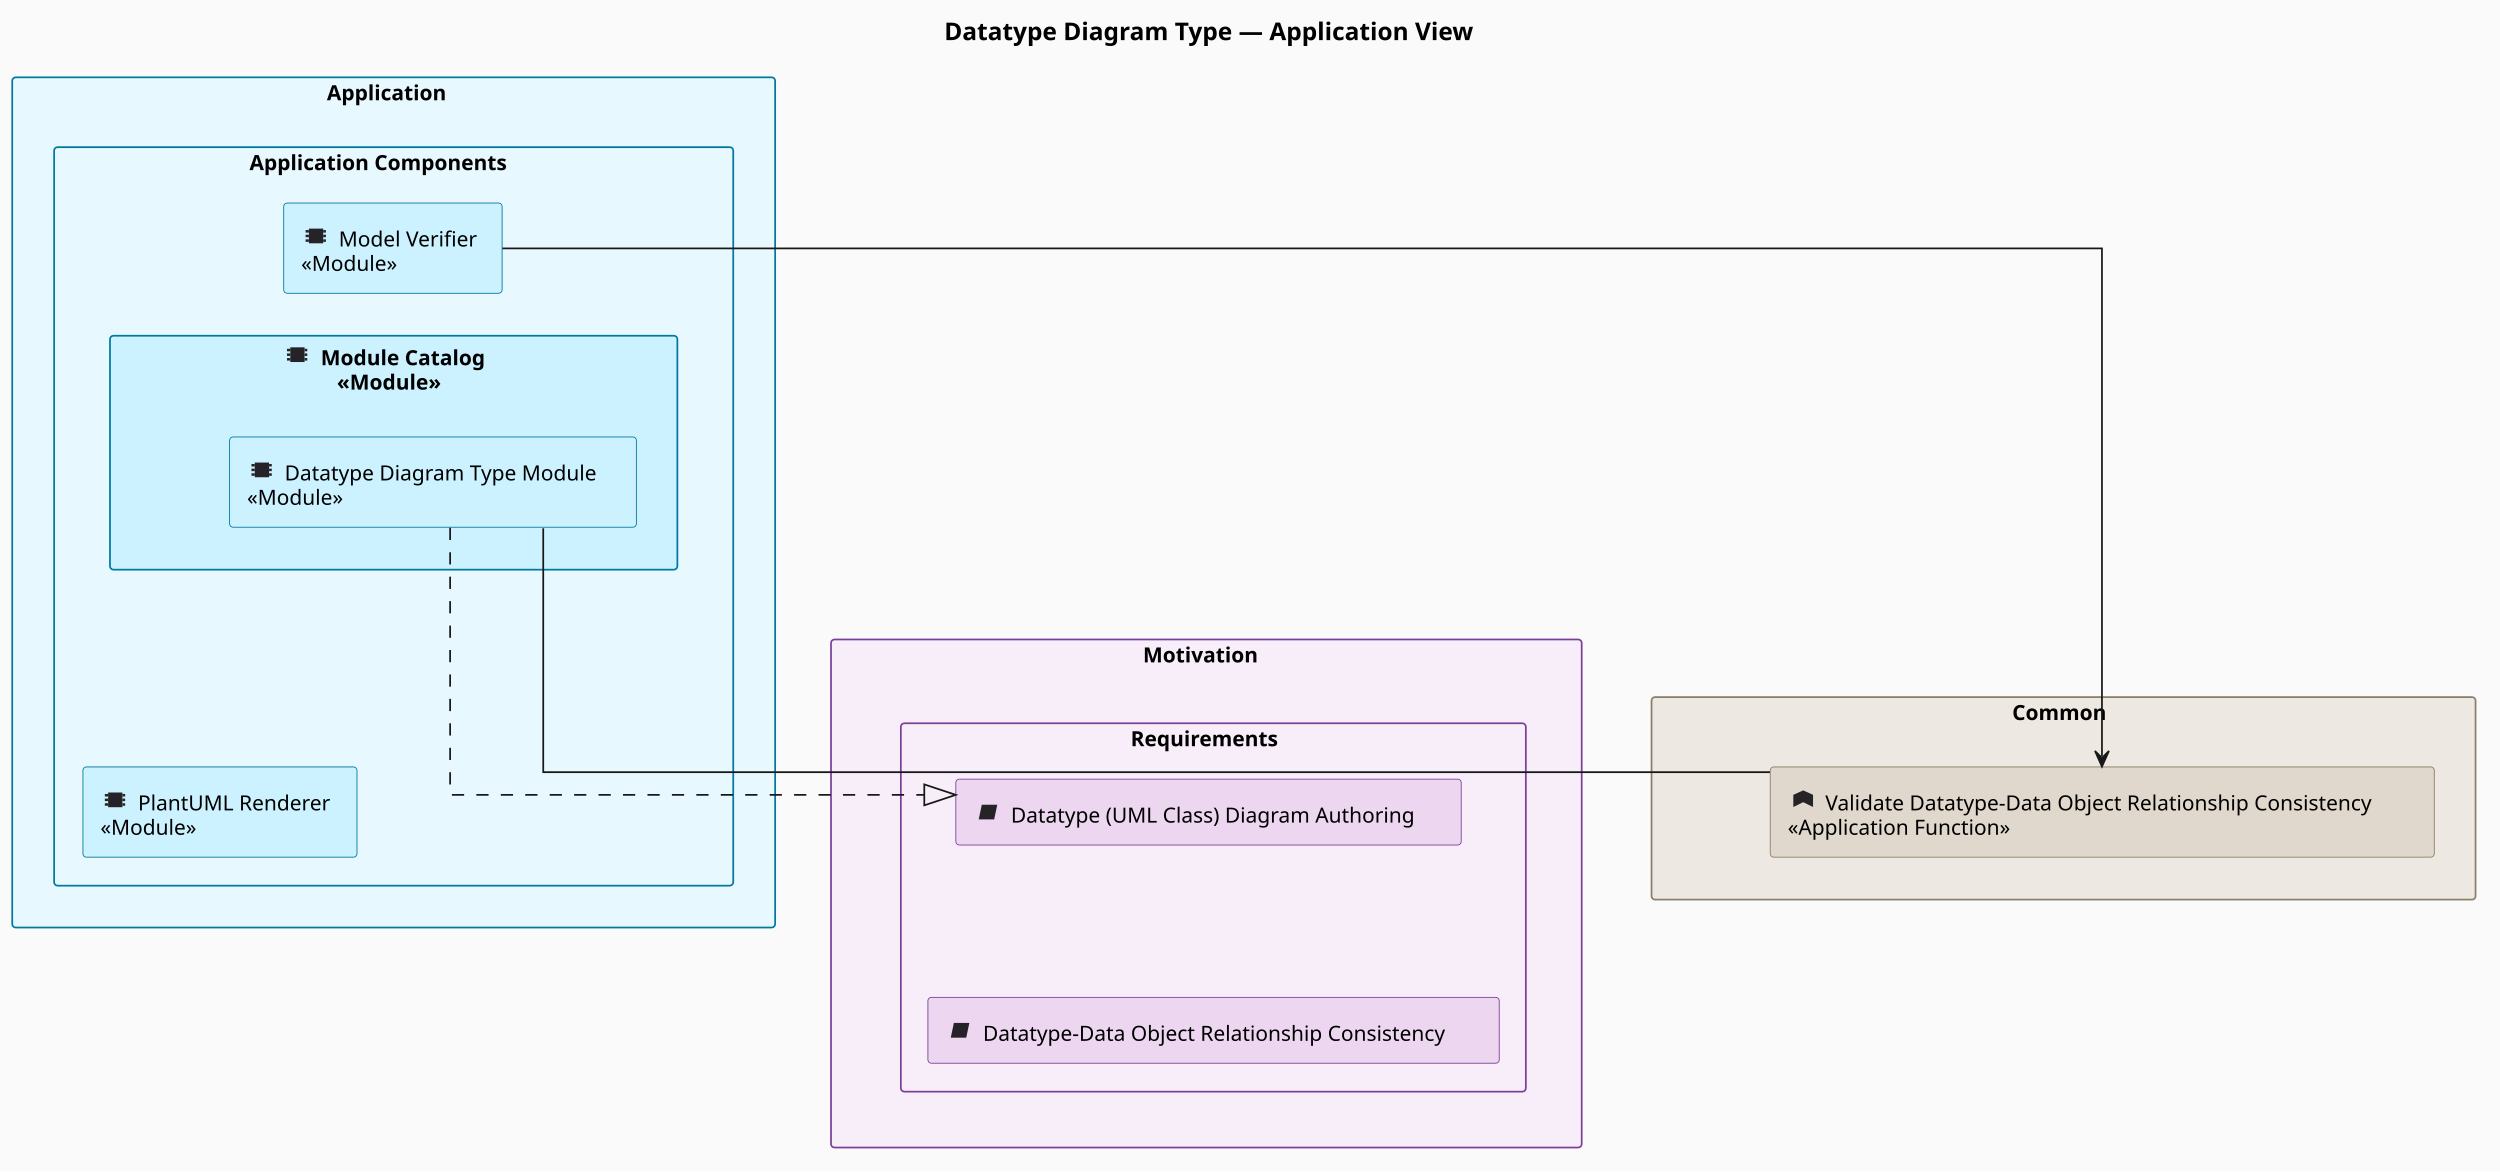
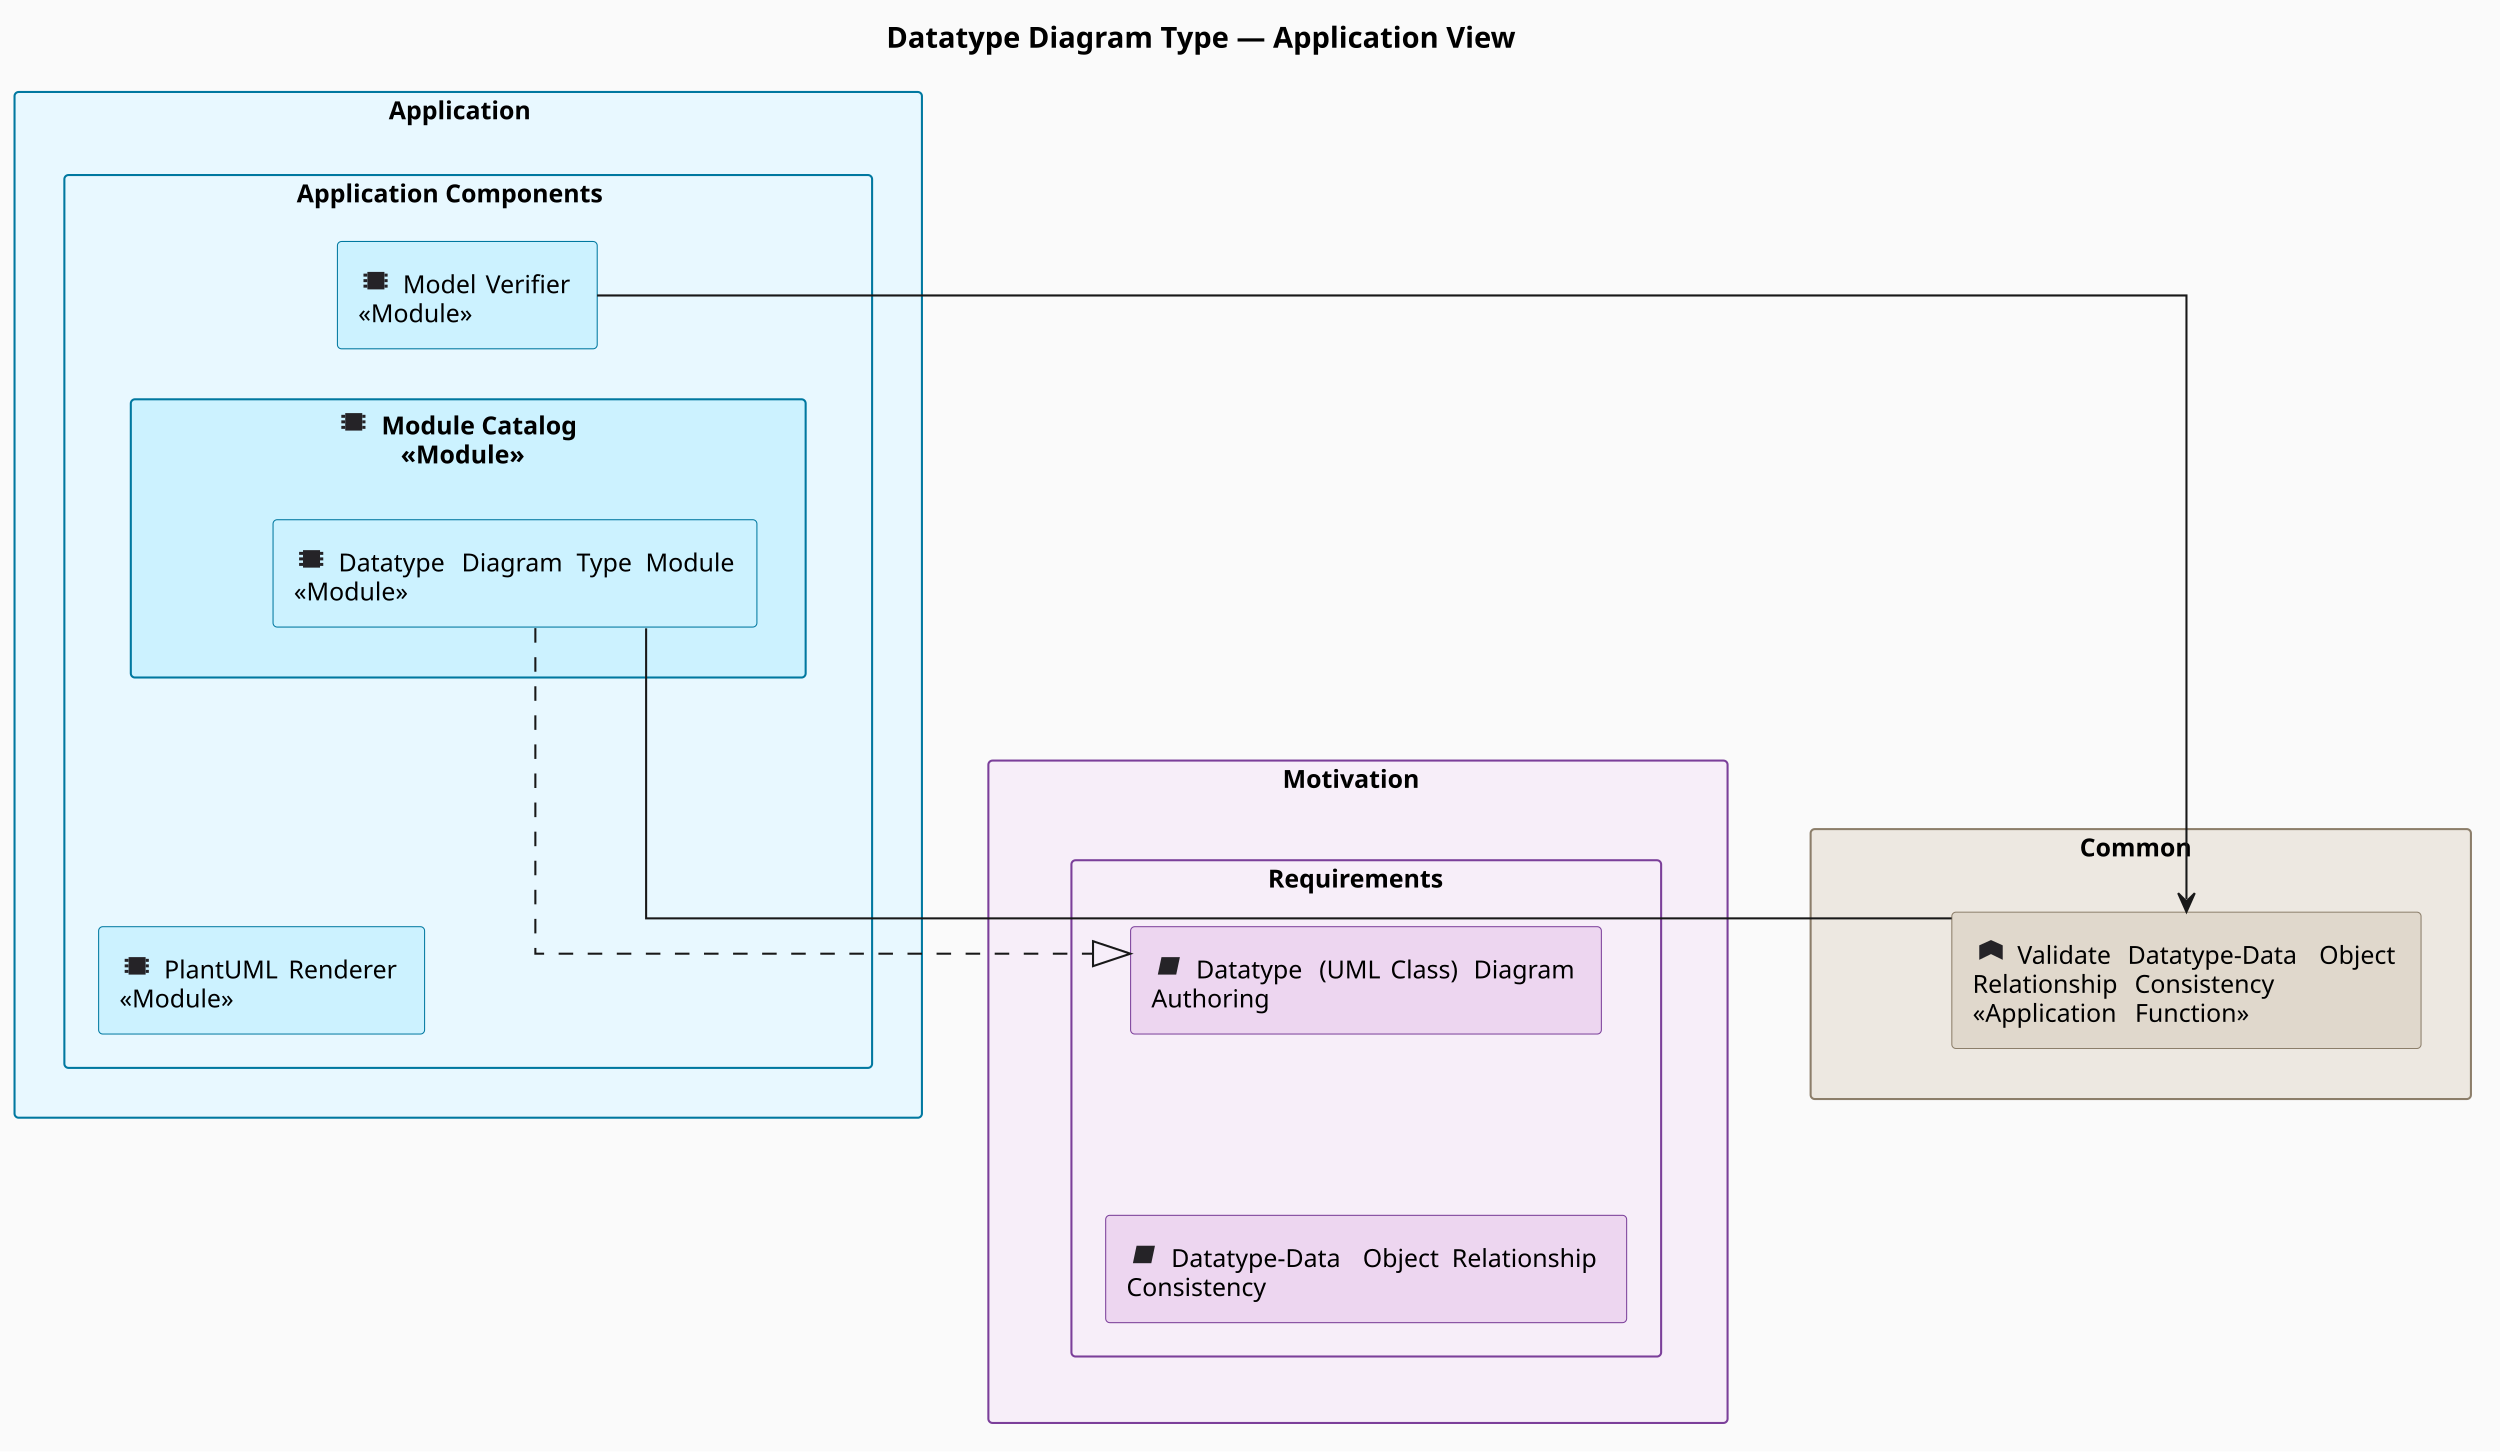
- <svg xmlns="http://www.w3.org/2000/svg" contentStyleType="text/css" data-diagram-type="DESCRIPTION" height="671px" preserveAspectRatio="none" style="width:1432px;height:671px;background:#FAFAFA;" version="1.1" viewBox="0 0 1432 671" width="1432px" zoomAndPan="magnify">
+ <svg xmlns="http://www.w3.org/2000/svg" contentStyleType="text/css" data-diagram-type="DESCRIPTION" height="699px" preserveAspectRatio="none" style="width:1204px;height:699px;background:#FAFAFA;" version="1.1" viewBox="0 0 1204 699" width="1204px" zoomAndPan="magnify">
  <defs />
  <g>
-     <rect fill="#FAFAFA" height="671" style="stroke:none;stroke-width:1;" width="1432" x="0" y="0" />
-     <g class="title" data-source-line="93">
-       <text fill="#000000" font-family="sans-serif" font-size="14" font-weight="700" lengthAdjust="spacing" textLength="343.294" x="540.853" y="22.995">Datatype Diagram Type — Application View</text>
+     <rect fill="#FAFAFA" height="699" style="stroke:none;stroke-width:1;" width="1204" x="0" y="0" />
+     <g class="title" data-source-line="95">
+       <text fill="#000000" font-family="sans-serif" font-size="14" font-weight="700" lengthAdjust="spacing" textLength="343.294" x="426.853" y="22.995">Datatype Diagram Type — Application View</text>
    </g>
-     <g class="cluster" data-qualified-name="DOM_motivation" data-source-line="95" id="ent0002">
-       <rect fill="#F7EEF9" height="291" rx="2" ry="2" style="stroke:#7B3F9A;stroke-width:1;" width="430" x="476" y="366.297" />
-       <text fill="#000000" font-family="sans-serif" font-size="12" font-weight="700" lengthAdjust="spacing" textLength="72.592" x="654.704" y="379.435">Motivation</text>
+     <g class="cluster" data-qualified-name="DOM_motivation" data-source-line="97" id="ent0002">
+       <rect fill="#F7EEF9" height="319" rx="2" ry="2" style="stroke:#7B3F9A;stroke-width:1;" width="356" x="476" y="366.297" />
+       <text fill="#000000" font-family="sans-serif" font-size="12" font-weight="700" lengthAdjust="spacing" textLength="72.592" x="617.704" y="379.435">Motivation</text>
    </g>
-     <g class="cluster" data-qualified-name="DOM_motivation.GRPT_motivation_1" data-source-line="96" id="ent0003">
-       <rect fill="#F7EEF9" height="211" rx="2" ry="2" style="stroke:#7B3F9A;stroke-width:1;" width="358" x="516" y="414.297" />
-       <text fill="#000000" font-family="sans-serif" font-size="12" font-weight="700" lengthAdjust="spacing" textLength="94.746" x="647.627" y="427.435">Requirements</text>
+     <g class="cluster" data-qualified-name="DOM_motivation.GRPT_motivation_1" data-source-line="98" id="ent0003">
+       <rect fill="#F7EEF9" height="239" rx="2" ry="2" style="stroke:#7B3F9A;stroke-width:1;" width="284" x="516" y="414.297" />
+       <text fill="#000000" font-family="sans-serif" font-size="12" font-weight="700" lengthAdjust="spacing" textLength="94.746" x="610.627" y="427.435">Requirements</text>
    </g>
-     <g class="cluster" data-qualified-name="DOM_common" data-source-line="104" id="ent0007">
-       <rect fill="#EDE8E1" height="116" rx="2" ry="2" style="stroke:#8C7E6A;stroke-width:1;" width="472" x="946" y="399.297" />
-       <text fill="#000000" font-family="sans-serif" font-size="12" font-weight="700" lengthAdjust="spacing" textLength="58.846" x="1152.577" y="412.435">Common</text>
+     <g class="cluster" data-qualified-name="DOM_common" data-source-line="106" id="ent0007">
+       <rect fill="#EDE8E1" height="130" rx="2" ry="2" style="stroke:#8C7E6A;stroke-width:1;" width="318" x="872" y="399.297" />
+       <text fill="#000000" font-family="sans-serif" font-size="12" font-weight="700" lengthAdjust="spacing" textLength="58.846" x="1001.577" y="412.435">Common</text>
    </g>
-     <g class="cluster" data-qualified-name="DOM_application" data-source-line="110" id="ent0010">
-       <rect fill="#E8F8FF" height="487" rx="2" ry="2" style="stroke:#0078A0;stroke-width:1;" width="437" x="7" y="44.297" />
+     <g class="cluster" data-qualified-name="DOM_application" data-source-line="112" id="ent0010">
+       <rect fill="#E8F8FF" height="494" rx="2" ry="2" style="stroke:#0078A0;stroke-width:1;" width="437" x="7" y="44.297" />
      <text fill="#000000" font-family="sans-serif" font-size="12" font-weight="700" lengthAdjust="spacing" textLength="76.541" x="187.23" y="57.435">Application</text>
    </g>
-     <g class="cluster" data-qualified-name="DOM_application.GRPT_application_1" data-source-line="111" id="ent0011">
-       <rect fill="#E8F8FF" height="423" rx="2" ry="2" style="stroke:#0078A0;stroke-width:1;" width="389" x="31" y="84.297" />
+     <g class="cluster" data-qualified-name="DOM_application.GRPT_application_1" data-source-line="113" id="ent0011">
+       <rect fill="#E8F8FF" height="430" rx="2" ry="2" style="stroke:#0078A0;stroke-width:1;" width="389" x="31" y="84.297" />
      <text fill="#000000" font-family="sans-serif" font-size="12" font-weight="700" lengthAdjust="spacing" textLength="165.211" x="142.894" y="97.436">Application Components</text>
    </g>
-     <g class="cluster" data-qualified-name="DOM_application.GRPT_application_1.APP_yNhgdh" data-source-line="113" id="ent0013">
+     <g class="cluster" data-qualified-name="DOM_application.GRPT_application_1.APP_yNhgdh" data-source-line="115" id="ent0013">
      <rect fill="#CCF2FF" height="134" rx="2" ry="2" style="stroke:#0078A0;stroke-width:1;" width="325" x="63" y="192.297" />
      <path d="M166.264,198.949 L174.46,198.949 L174.46,207.368 L166.264,207.368" fill="#252327" style="stroke:none;stroke-width:1;" />
      <path d="M164.381,199.78 L166.264,199.78 L166.264,201.22 L164.381,201.22" fill="#252327" />
      <path d="M164.381,202.438 L166.264,202.438 L166.264,203.878 L164.381,203.878" fill="#252327" />
      <path d="M164.381,205.097 L166.264,205.097 L166.264,206.537 L164.381,206.537" fill="#252327" />
      <path d="M174.46,199.78 L176.011,199.78 L176.011,201.22 L174.46,201.22" fill="#252327" />
      <path d="M174.46,202.438 L176.011,202.438 L176.011,203.878 L174.46,203.878" fill="#252327" />
      <path d="M174.46,205.097 L176.011,205.097 L176.011,206.537 L174.46,206.537" fill="#252327" />
      <text fill="#000000" font-family="sans-serif" font-size="12" font-weight="700" lengthAdjust="spacing" textLength="105.434" x="183.734" y="209.19">Module Catalog</text>
      <text fill="#000000" font-family="sans-serif" font-size="12" font-weight="700" lengthAdjust="spacing" textLength="65.074" x="192.963" y="223.159">«Module»</text>
    </g>
-     <g class="entity" data-qualified-name="DOM_motivation.GRPT_motivation_1.REQ_TbcGSB" data-source-line="97" id="ent0004">
-       <rect fill="#EDD6F0" height="37.723" rx="2" ry="2" style="stroke:#7B3F9A;stroke-width:0.5;" width="289.489" x="547.5" y="446.297" />
-       <path d="M562.374,460.949 L571.235,460.949 L569.463,469.368 L560.601,469.368" fill="#252327" style="stroke:none;stroke-width:0.5;" />
-       <text fill="#000000" font-family="sans-serif" font-size="12" lengthAdjust="spacing" textLength="247.951" x="579.038" y="471.19">Datatype (UML Class) Diagram Authoring</text>
+     <g class="entity" data-qualified-name="DOM_motivation.GRPT_motivation_1.REQ_TbcGSB" data-source-line="99" id="ent0004">
+       <rect fill="#EDD6F0" height="51.692" rx="2" ry="2" style="stroke:#7B3F9A;stroke-width:0.5;" width="226.717" x="544.5" y="446.297" />
+       <path d="M559.374,460.949 L568.235,460.949 L566.463,469.368 L557.601,469.368" fill="#252327" style="stroke:none;stroke-width:0.5;" />
+       <text fill="#000000" font-family="sans-serif" font-size="12" lengthAdjust="spacing" textLength="3.814" x="572.223" y="471.19"> </text>
+       <text fill="#000000" font-family="sans-serif" font-size="12" lengthAdjust="spacing" textLength="55.459" x="576.038" y="471.19">Datatype</text>
+       <text fill="#000000" font-family="sans-serif" font-size="12" lengthAdjust="spacing" textLength="3.814" x="631.496" y="471.19"> </text>
+       <text fill="#000000" font-family="sans-serif" font-size="12" lengthAdjust="spacing" textLength="30.504" x="635.311" y="471.19">(UML</text>
+       <text fill="#000000" font-family="sans-serif" font-size="12" lengthAdjust="spacing" textLength="3.814" x="665.815" y="471.19"> </text>
+       <text fill="#000000" font-family="sans-serif" font-size="12" lengthAdjust="spacing" textLength="36.252" x="669.629" y="471.19">Class)</text>
+       <text fill="#000000" font-family="sans-serif" font-size="12" lengthAdjust="spacing" textLength="3.814" x="705.881" y="471.19"> </text>
+       <text fill="#000000" font-family="sans-serif" font-size="12" lengthAdjust="spacing" textLength="51.522" x="709.696" y="471.19">Diagram</text>
+       <text fill="#000000" font-family="sans-serif" font-size="12" lengthAdjust="spacing" textLength="58.957" x="554.5" y="485.159">Authoring</text>
    </g>
-     <g class="entity" data-qualified-name="DOM_motivation.GRPT_motivation_1.REQ_sbkuwf" data-source-line="98" id="ent0005">
-       <rect fill="#EDD6F0" height="37.723" rx="2" ry="2" style="stroke:#7B3F9A;stroke-width:0.5;" width="327.264" x="531.5" y="571.297" />
-       <path d="M546.374,585.949 L555.235,585.949 L553.463,594.368 L544.601,594.368" fill="#252327" style="stroke:none;stroke-width:0.5;" />
-       <text fill="#000000" font-family="sans-serif" font-size="12" lengthAdjust="spacing" textLength="285.727" x="563.038" y="596.19">Datatype-Data Object Relationship Consistency</text>
+     <g class="entity" data-qualified-name="DOM_motivation.GRPT_motivation_1.REQ_sbkuwf" data-source-line="100" id="ent0005">
+       <rect fill="#EDD6F0" height="51.692" rx="2" ry="2" style="stroke:#7B3F9A;stroke-width:0.5;" width="250.893" x="532.5" y="585.297" />
+       <path d="M547.374,599.949 L556.235,599.949 L554.463,608.368 L545.601,608.368" fill="#252327" style="stroke:none;stroke-width:0.5;" />
+       <text fill="#000000" font-family="sans-serif" font-size="12" lengthAdjust="spacing" textLength="3.814" x="560.223" y="610.19"> </text>
+       <text fill="#000000" font-family="sans-serif" font-size="12" lengthAdjust="spacing" textLength="88.441" x="564.038" y="610.19">Datatype-Data</text>
+       <text fill="#000000" font-family="sans-serif" font-size="12" lengthAdjust="spacing" textLength="3.814" x="652.479" y="610.19"> </text>
+       <text fill="#000000" font-family="sans-serif" font-size="12" lengthAdjust="spacing" textLength="39.082" x="656.293" y="610.19">Object</text>
+       <text fill="#000000" font-family="sans-serif" font-size="12" lengthAdjust="spacing" textLength="3.814" x="695.375" y="610.19"> </text>
+       <text fill="#000000" font-family="sans-serif" font-size="12" lengthAdjust="spacing" textLength="74.203" x="699.19" y="610.19">Relationship</text>
+       <text fill="#000000" font-family="sans-serif" font-size="12" lengthAdjust="spacing" textLength="72.557" x="542.5" y="624.159">Consistency</text>
    </g>
-     <g class="entity" data-qualified-name="DOM_common.FNC_halAQt" data-source-line="105" id="ent0008">
-       <rect fill="#E0D8CC" height="51.692" rx="2" ry="2" style="stroke:#8C7E6A;stroke-width:0.5;" width="380.368" x="1014" y="439.297" />
-       <path d="M1027.212,462.257 L1027.212,455.278 L1032.861,452.731 L1038.511,455.278 L1038.511,462.257 L1032.861,459.488" fill="#252327" style="stroke:none;stroke-width:0.5;" />
-       <text fill="#000000" font-family="sans-serif" font-size="12" lengthAdjust="spacing" textLength="338.83" x="1045.537" y="464.19">Validate Datatype-Data Object Relationship Consistency</text>
-       <text fill="#000000" font-family="sans-serif" font-size="12" lengthAdjust="spacing" textLength="137.244" x="1024" y="478.159">«Application Function»</text>
+     <g class="entity" data-qualified-name="DOM_common.FNC_halAQt" data-source-line="107" id="ent0008">
+       <rect fill="#E0D8CC" height="65.661" rx="2" ry="2" style="stroke:#8C7E6A;stroke-width:0.5;" width="225.979" x="940" y="439.297" />
+       <path d="M953.212,462.257 L953.212,455.278 L958.861,452.731 L964.511,455.278 L964.511,462.257 L958.861,459.488" fill="#252327" style="stroke:none;stroke-width:0.5;" />
+       <text fill="#000000" font-family="sans-serif" font-size="12" lengthAdjust="spacing" textLength="3.814" x="967.723" y="464.19"> </text>
+       <text fill="#000000" font-family="sans-serif" font-size="12" lengthAdjust="spacing" textLength="49.289" x="971.538" y="464.19">Validate</text>
+       <text fill="#000000" font-family="sans-serif" font-size="12" lengthAdjust="spacing" textLength="3.814" x="1020.827" y="464.19"> </text>
+       <text fill="#000000" font-family="sans-serif" font-size="12" lengthAdjust="spacing" textLength="88.441" x="1024.641" y="464.19">Datatype-Data</text>
+       <text fill="#000000" font-family="sans-serif" font-size="12" lengthAdjust="spacing" textLength="3.814" x="1113.082" y="464.19"> </text>
+       <text fill="#000000" font-family="sans-serif" font-size="12" lengthAdjust="spacing" textLength="39.082" x="1116.897" y="464.19">Object</text>
+       <text fill="#000000" font-family="sans-serif" font-size="12" lengthAdjust="spacing" textLength="74.203" x="950" y="478.159">Relationship</text>
+       <text fill="#000000" font-family="sans-serif" font-size="12" lengthAdjust="spacing" textLength="3.814" x="1024.203" y="478.159"> </text>
+       <text fill="#000000" font-family="sans-serif" font-size="12" lengthAdjust="spacing" textLength="72.557" x="1028.018" y="478.159">Consistency</text>
+       <text fill="#000000" font-family="sans-serif" font-size="12" lengthAdjust="spacing" textLength="74.391" x="950" y="492.127">«Application</text>
+       <text fill="#000000" font-family="sans-serif" font-size="12" lengthAdjust="spacing" textLength="3.814" x="1024.391" y="492.127"> </text>
+       <text fill="#000000" font-family="sans-serif" font-size="12" lengthAdjust="spacing" textLength="59.039" x="1028.205" y="492.127">Function»</text>
    </g>
-     <g class="entity" data-qualified-name="DOM_application.GRPT_application_1.APP_ca3vm7" data-source-line="112" id="ent0012">
+     <g class="entity" data-qualified-name="DOM_application.GRPT_application_1.APP_ca3vm7" data-source-line="114" id="ent0012">
      <rect fill="#CCF2FF" height="51.692" rx="2" ry="2" style="stroke:#0078A0;stroke-width:0.5;" width="125.116" x="162.5" y="116.297" />
      <path d="M176.931,130.949 L185.128,130.949 L185.128,139.368 L176.931,139.368" fill="#252327" style="stroke:none;stroke-width:0.5;" />
      <path d="M175.048,131.78 L176.931,131.78 L176.931,133.22 L175.048,133.22" fill="#252327" />
      <path d="M175.048,134.438 L176.931,134.438 L176.931,135.878 L175.048,135.878" fill="#252327" />
      <path d="M175.048,137.097 L176.931,137.097 L176.931,138.537 L175.048,138.537" fill="#252327" />
      <path d="M185.128,131.78 L186.679,131.78 L186.679,133.22 L185.128,133.22" fill="#252327" />
      <path d="M185.128,134.438 L186.679,134.438 L186.679,135.878 L185.128,135.878" fill="#252327" />
      <path d="M185.128,137.097 L186.679,137.097 L186.679,138.537 L185.128,138.537" fill="#252327" />
-       <text fill="#000000" font-family="sans-serif" font-size="12" lengthAdjust="spacing" textLength="83.578" x="194.037" y="141.19">Model Verifier</text>
+       <text fill="#000000" font-family="sans-serif" font-size="12" lengthAdjust="spacing" textLength="3.814" x="190.223" y="141.19"> </text>
+       <text fill="#000000" font-family="sans-serif" font-size="12" lengthAdjust="spacing" textLength="36.029" x="194.037" y="141.19">Model</text>
+       <text fill="#000000" font-family="sans-serif" font-size="12" lengthAdjust="spacing" textLength="3.814" x="230.067" y="141.19"> </text>
+       <text fill="#000000" font-family="sans-serif" font-size="12" lengthAdjust="spacing" textLength="43.734" x="233.881" y="141.19">Verifier</text>
      <text fill="#000000" font-family="sans-serif" font-size="12" lengthAdjust="spacing" textLength="58.318" x="172.5" y="155.159">«Module»</text>
    </g>
-     <g class="entity" data-qualified-name="DOM_application.GRPT_application_1.APP_yaxrWl" data-source-line="116" id="ent0015">
-       <rect fill="#CCF2FF" height="51.692" rx="2" ry="2" style="stroke:#0078A0;stroke-width:0.5;" width="156.985" x="47.5" y="439.297" />
-       <path d="M61.931,453.949 L70.128,453.949 L70.128,462.368 L61.931,462.368" fill="#252327" style="stroke:none;stroke-width:0.5;" />
-       <path d="M60.048,454.78 L61.931,454.78 L61.931,456.22 L60.048,456.22" fill="#252327" />
-       <path d="M60.048,457.438 L61.931,457.438 L61.931,458.878 L60.048,458.878" fill="#252327" />
-       <path d="M60.048,460.097 L61.931,460.097 L61.931,461.537 L60.048,461.537" fill="#252327" />
-       <path d="M70.128,454.78 L71.678,454.78 L71.678,456.22 L70.128,456.22" fill="#252327" />
-       <path d="M70.128,457.438 L71.678,457.438 L71.678,458.878 L70.128,458.878" fill="#252327" />
-       <path d="M70.128,460.097 L71.678,460.097 L71.678,461.537 L70.128,461.537" fill="#252327" />
-       <text fill="#000000" font-family="sans-serif" font-size="12" lengthAdjust="spacing" textLength="115.447" x="79.037" y="464.19">PlantUML Renderer</text>
-       <text fill="#000000" font-family="sans-serif" font-size="12" lengthAdjust="spacing" textLength="58.318" x="57.5" y="478.159">«Module»</text>
+     <g class="entity" data-qualified-name="DOM_application.GRPT_application_1.APP_yaxrWl" data-source-line="118" id="ent0015">
+       <rect fill="#CCF2FF" height="51.692" rx="2" ry="2" style="stroke:#0078A0;stroke-width:0.5;" width="156.985" x="47.5" y="446.297" />
+       <path d="M61.931,460.949 L70.128,460.949 L70.128,469.368 L61.931,469.368" fill="#252327" style="stroke:none;stroke-width:0.5;" />
+       <path d="M60.048,461.78 L61.931,461.78 L61.931,463.22 L60.048,463.22" fill="#252327" />
+       <path d="M60.048,464.438 L61.931,464.438 L61.931,465.878 L60.048,465.878" fill="#252327" />
+       <path d="M60.048,467.097 L61.931,467.097 L61.931,468.537 L60.048,468.537" fill="#252327" />
+       <path d="M70.128,461.78 L71.678,461.78 L71.678,463.22 L70.128,463.22" fill="#252327" />
+       <path d="M70.128,464.438 L71.678,464.438 L71.678,465.878 L70.128,465.878" fill="#252327" />
+       <path d="M70.128,467.097 L71.678,467.097 L71.678,468.537 L70.128,468.537" fill="#252327" />
+       <text fill="#000000" font-family="sans-serif" font-size="12" lengthAdjust="spacing" textLength="3.814" x="75.223" y="471.19"> </text>
+       <text fill="#000000" font-family="sans-serif" font-size="12" lengthAdjust="spacing" textLength="56.057" x="79.037" y="471.19">PlantUML</text>
+       <text fill="#000000" font-family="sans-serif" font-size="12" lengthAdjust="spacing" textLength="3.814" x="135.094" y="471.19"> </text>
+       <text fill="#000000" font-family="sans-serif" font-size="12" lengthAdjust="spacing" textLength="55.576" x="138.909" y="471.19">Renderer</text>
+       <text fill="#000000" font-family="sans-serif" font-size="12" lengthAdjust="spacing" textLength="58.318" x="57.5" y="485.159">«Module»</text>
    </g>
-     <g class="entity" data-qualified-name="DOM_application.GRPT_application_1.APP_yNhgdh.APP_n8Pikk" data-source-line="114" id="ent0014">
+     <g class="entity" data-qualified-name="DOM_application.GRPT_application_1.APP_yNhgdh.APP_n8Pikk" data-source-line="116" id="ent0014">
      <rect fill="#CCF2FF" height="51.692" rx="2" ry="2" style="stroke:#0078A0;stroke-width:0.5;" width="233.028" x="131.5" y="250.297" />
      <path d="M145.931,264.949 L154.128,264.949 L154.128,273.368 L145.931,273.368" fill="#252327" style="stroke:none;stroke-width:0.5;" />
      <path d="M144.048,265.78 L145.931,265.78 L145.931,267.22 L144.048,267.22" fill="#252327" />
      <path d="M144.048,268.438 L145.931,268.438 L145.931,269.878 L144.048,269.878" fill="#252327" />
      <path d="M144.048,271.097 L145.931,271.097 L145.931,272.537 L144.048,272.537" fill="#252327" />
      <path d="M154.128,265.78 L155.679,265.78 L155.679,267.22 L154.128,267.22" fill="#252327" />
      <path d="M154.128,268.438 L155.679,268.438 L155.679,269.878 L154.128,269.878" fill="#252327" />
      <path d="M154.128,271.097 L155.679,271.097 L155.679,272.537 L154.128,272.537" fill="#252327" />
-       <text fill="#000000" font-family="sans-serif" font-size="12" lengthAdjust="spacing" textLength="191.49" x="163.037" y="275.19">Datatype Diagram Type Module</text>
+       <text fill="#000000" font-family="sans-serif" font-size="12" lengthAdjust="spacing" textLength="3.814" x="159.223" y="275.19"> </text>
+       <text fill="#000000" font-family="sans-serif" font-size="12" lengthAdjust="spacing" textLength="55.459" x="163.037" y="275.19">Datatype</text>
+       <text fill="#000000" font-family="sans-serif" font-size="12" lengthAdjust="spacing" textLength="3.814" x="218.496" y="275.19"> </text>
+       <text fill="#000000" font-family="sans-serif" font-size="12" lengthAdjust="spacing" textLength="51.522" x="222.311" y="275.19">Diagram</text>
+       <text fill="#000000" font-family="sans-serif" font-size="12" lengthAdjust="spacing" textLength="3.814" x="273.832" y="275.19"> </text>
+       <text fill="#000000" font-family="sans-serif" font-size="12" lengthAdjust="spacing" textLength="29.432" x="277.647" y="275.19">Type</text>
+       <text fill="#000000" font-family="sans-serif" font-size="12" lengthAdjust="spacing" textLength="3.814" x="307.079" y="275.19"> </text>
+       <text fill="#000000" font-family="sans-serif" font-size="12" lengthAdjust="spacing" textLength="43.635" x="310.893" y="275.19">Module</text>
      <text fill="#000000" font-family="sans-serif" font-size="12" lengthAdjust="spacing" textLength="58.318" x="141.5" y="289.159">«Module»</text>
    </g>
-     <g class="link" data-entity-1="ent0014" data-entity-2="ent0004" data-link-type="extension" data-source-line="124" id="lnk18">
-       <path d="M257.83,302.327 C257.83,351.967 257.83,455.297 257.83,455.297 C257.83,455.297 403.13,455.297 529.43,455.297" fill="none" id="APP_n8Pikk-to-REQ_TbcGSB" style="stroke:#181818;stroke-width:1;stroke-dasharray:7,7;" />
-       <polygon fill="none" points="547.43,455.297,529.43,449.297,529.43,461.297,547.43,455.297" style="stroke:#181818;stroke-width:1;" />
+     <g class="link" data-entity-1="ent0014" data-entity-2="ent0004" data-link-type="extension" data-source-line="126" id="lnk18">
+       <path d="M257.83,302.517 C257.83,353.117 257.83,459.297 257.83,459.297 C257.83,459.297 408.09,459.297 526.4,459.297" fill="none" id="APP_n8Pikk-to-REQ_TbcGSB" style="stroke:#181818;stroke-width:1;stroke-dasharray:7,7;" />
+       <polygon fill="none" points="544.4,459.297,526.4,453.297,526.4,465.297,544.4,459.297" style="stroke:#181818;stroke-width:1;" />
    </g>
-     <g class="link" data-entity-1="ent0014" data-entity-2="ent0008" data-link-type="association" data-source-line="125" id="lnk19">
-       <path d="M311.17,302.597 C311.17,349.407 311.17,442.297 311.17,442.297 C311.17,442.297 751.65,442.297 1013.83,442.297" fill="none" id="APP_n8Pikk-FNC_halAQt" style="stroke:#181818;stroke-width:1;" />
+     <g class="link" data-entity-1="ent0014" data-entity-2="ent0008" data-link-type="association" data-source-line="127" id="lnk19">
+       <path d="M311.17,302.597 C311.17,349.407 311.17,442.297 311.17,442.297 C311.17,442.297 732.26,442.297 939.93,442.297" fill="none" id="APP_n8Pikk-FNC_halAQt" style="stroke:#181818;stroke-width:1;" />
    </g>
-     <g class="link" data-entity-1="ent0008" data-entity-2="ent0012" data-link-type="dependency" data-source-line="126" id="lnk21">
-       <path d="M1204,433.137 C1204,356.247 1204,142.297 1204,142.297 C1204,142.297 503.81,142.297 287.73,142.297" fill="none" id="FNC_halAQt-backto-APP_ca3vm7" style="stroke:#181818;stroke-width:1;" />
-       <polygon fill="#181818" points="1204,439.137,1208,430.137,1204,434.137,1200,430.137,1204,439.137" style="stroke:#181818;stroke-width:1;" />
+     <g class="link" data-entity-1="ent0008" data-entity-2="ent0012" data-link-type="dependency" data-source-line="128" id="lnk21">
+       <path d="M1053,433.147 C1053,349.457 1053,142.297 1053,142.297 C1053,142.297 480.47,142.297 287.57,142.297" fill="none" id="FNC_halAQt-backto-APP_ca3vm7" style="stroke:#181818;stroke-width:1;" />
+       <polygon fill="#181818" points="1053,439.147,1057,430.147,1053,434.147,1049,430.147,1053,439.147" style="stroke:#181818;stroke-width:1;" />
    </g>
  </g>
</svg>
